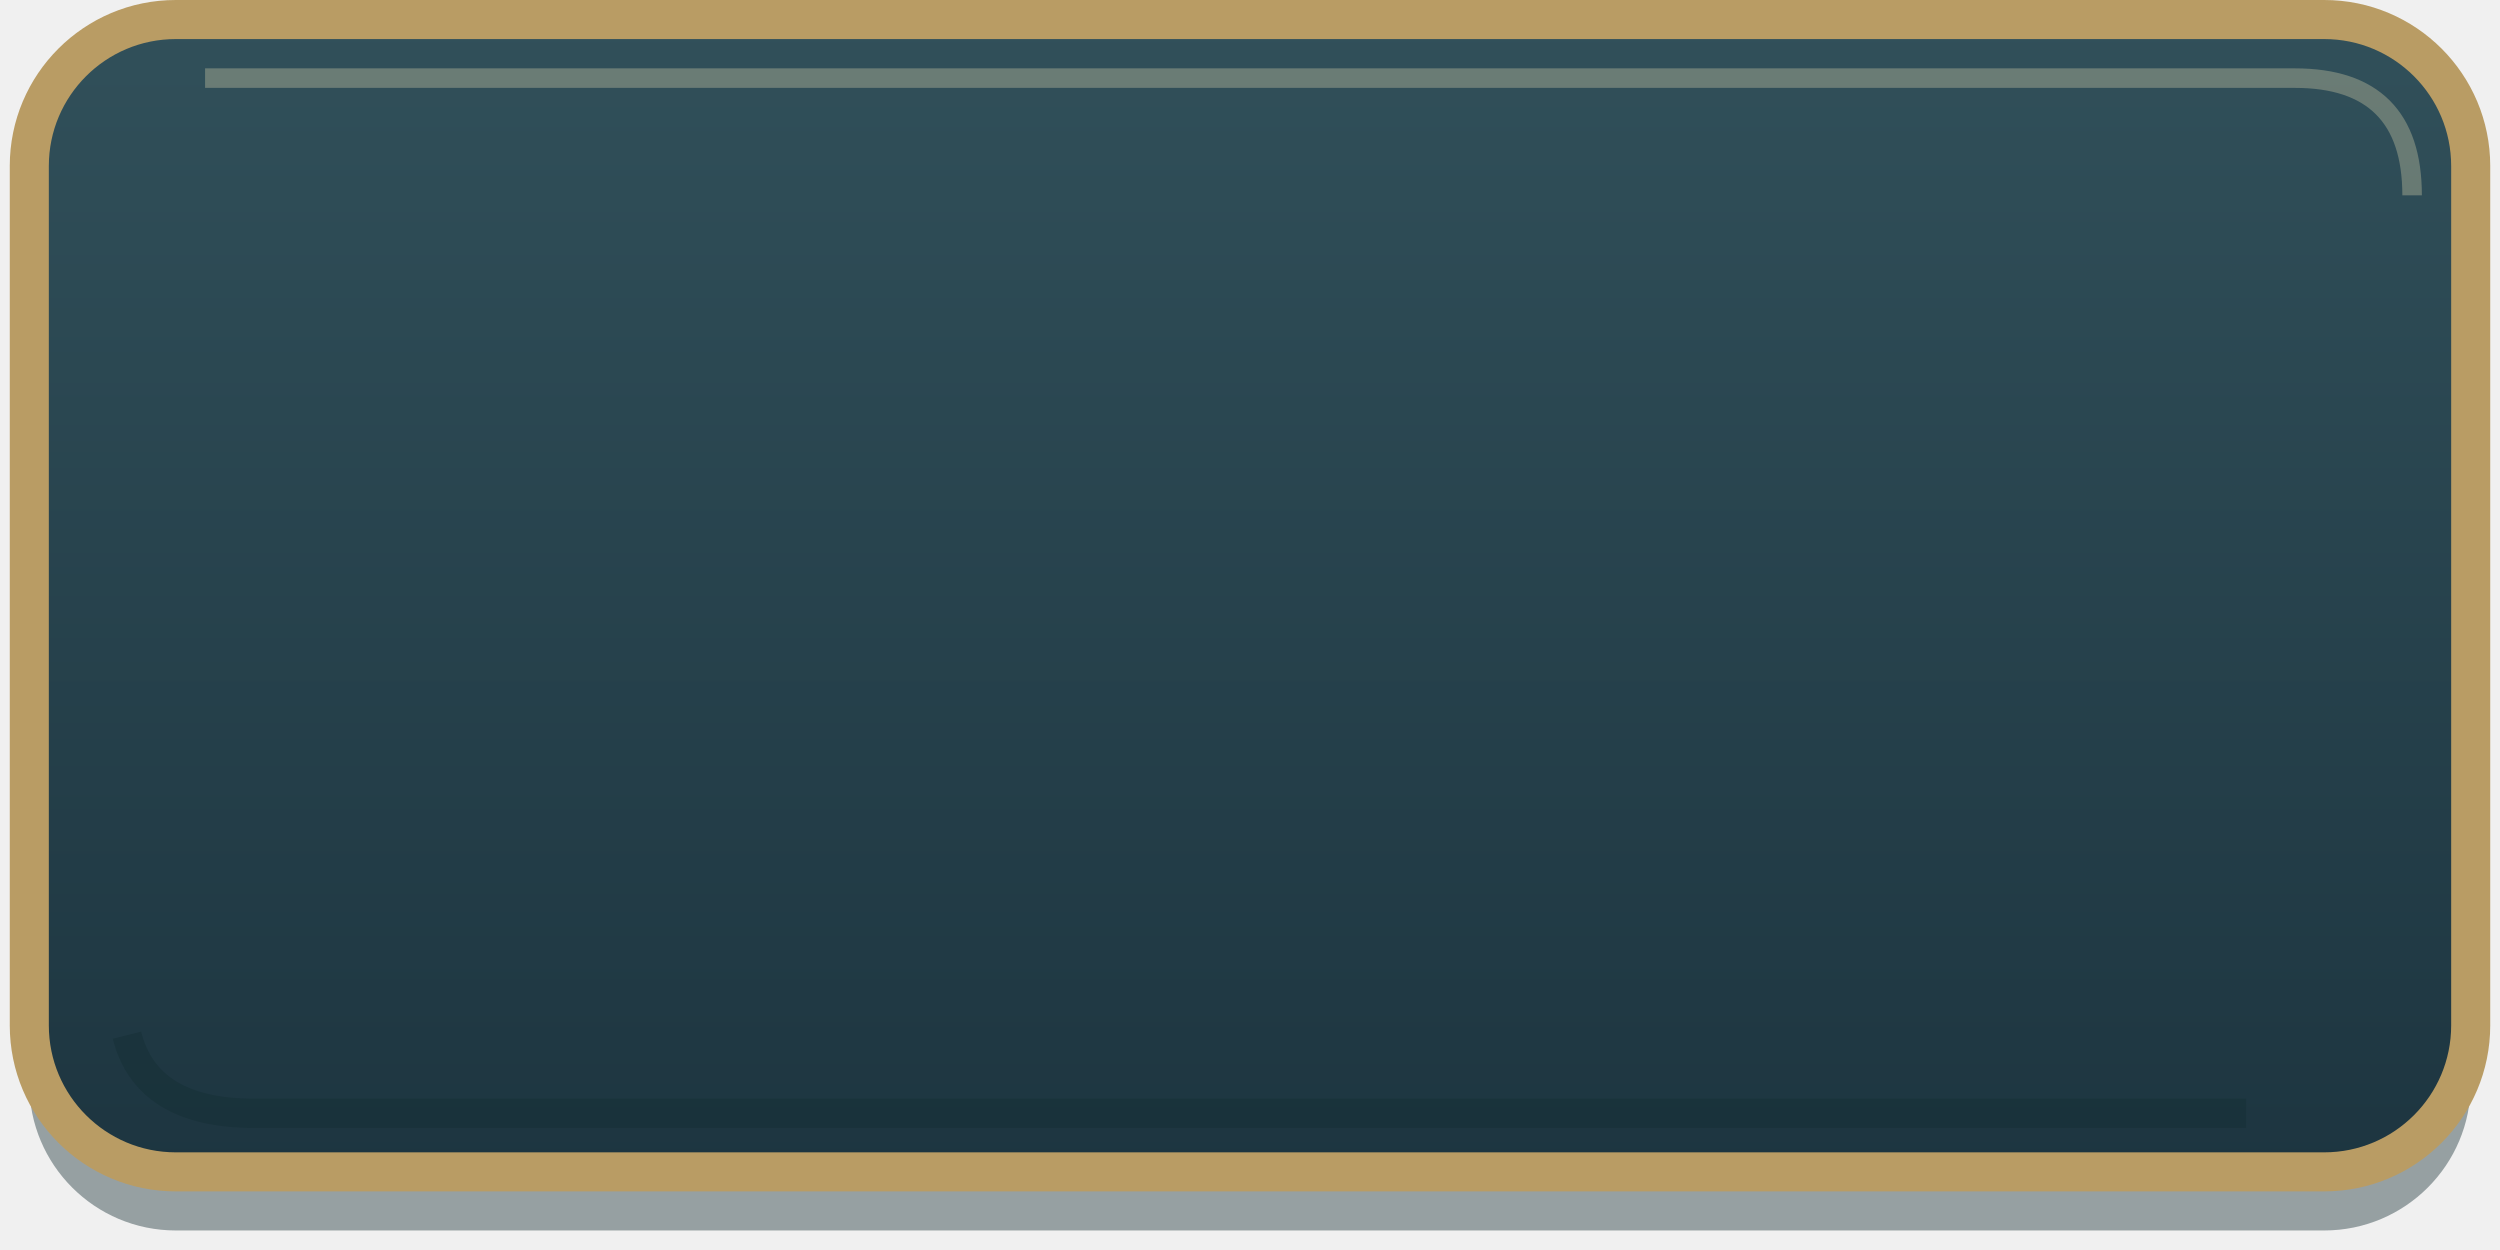
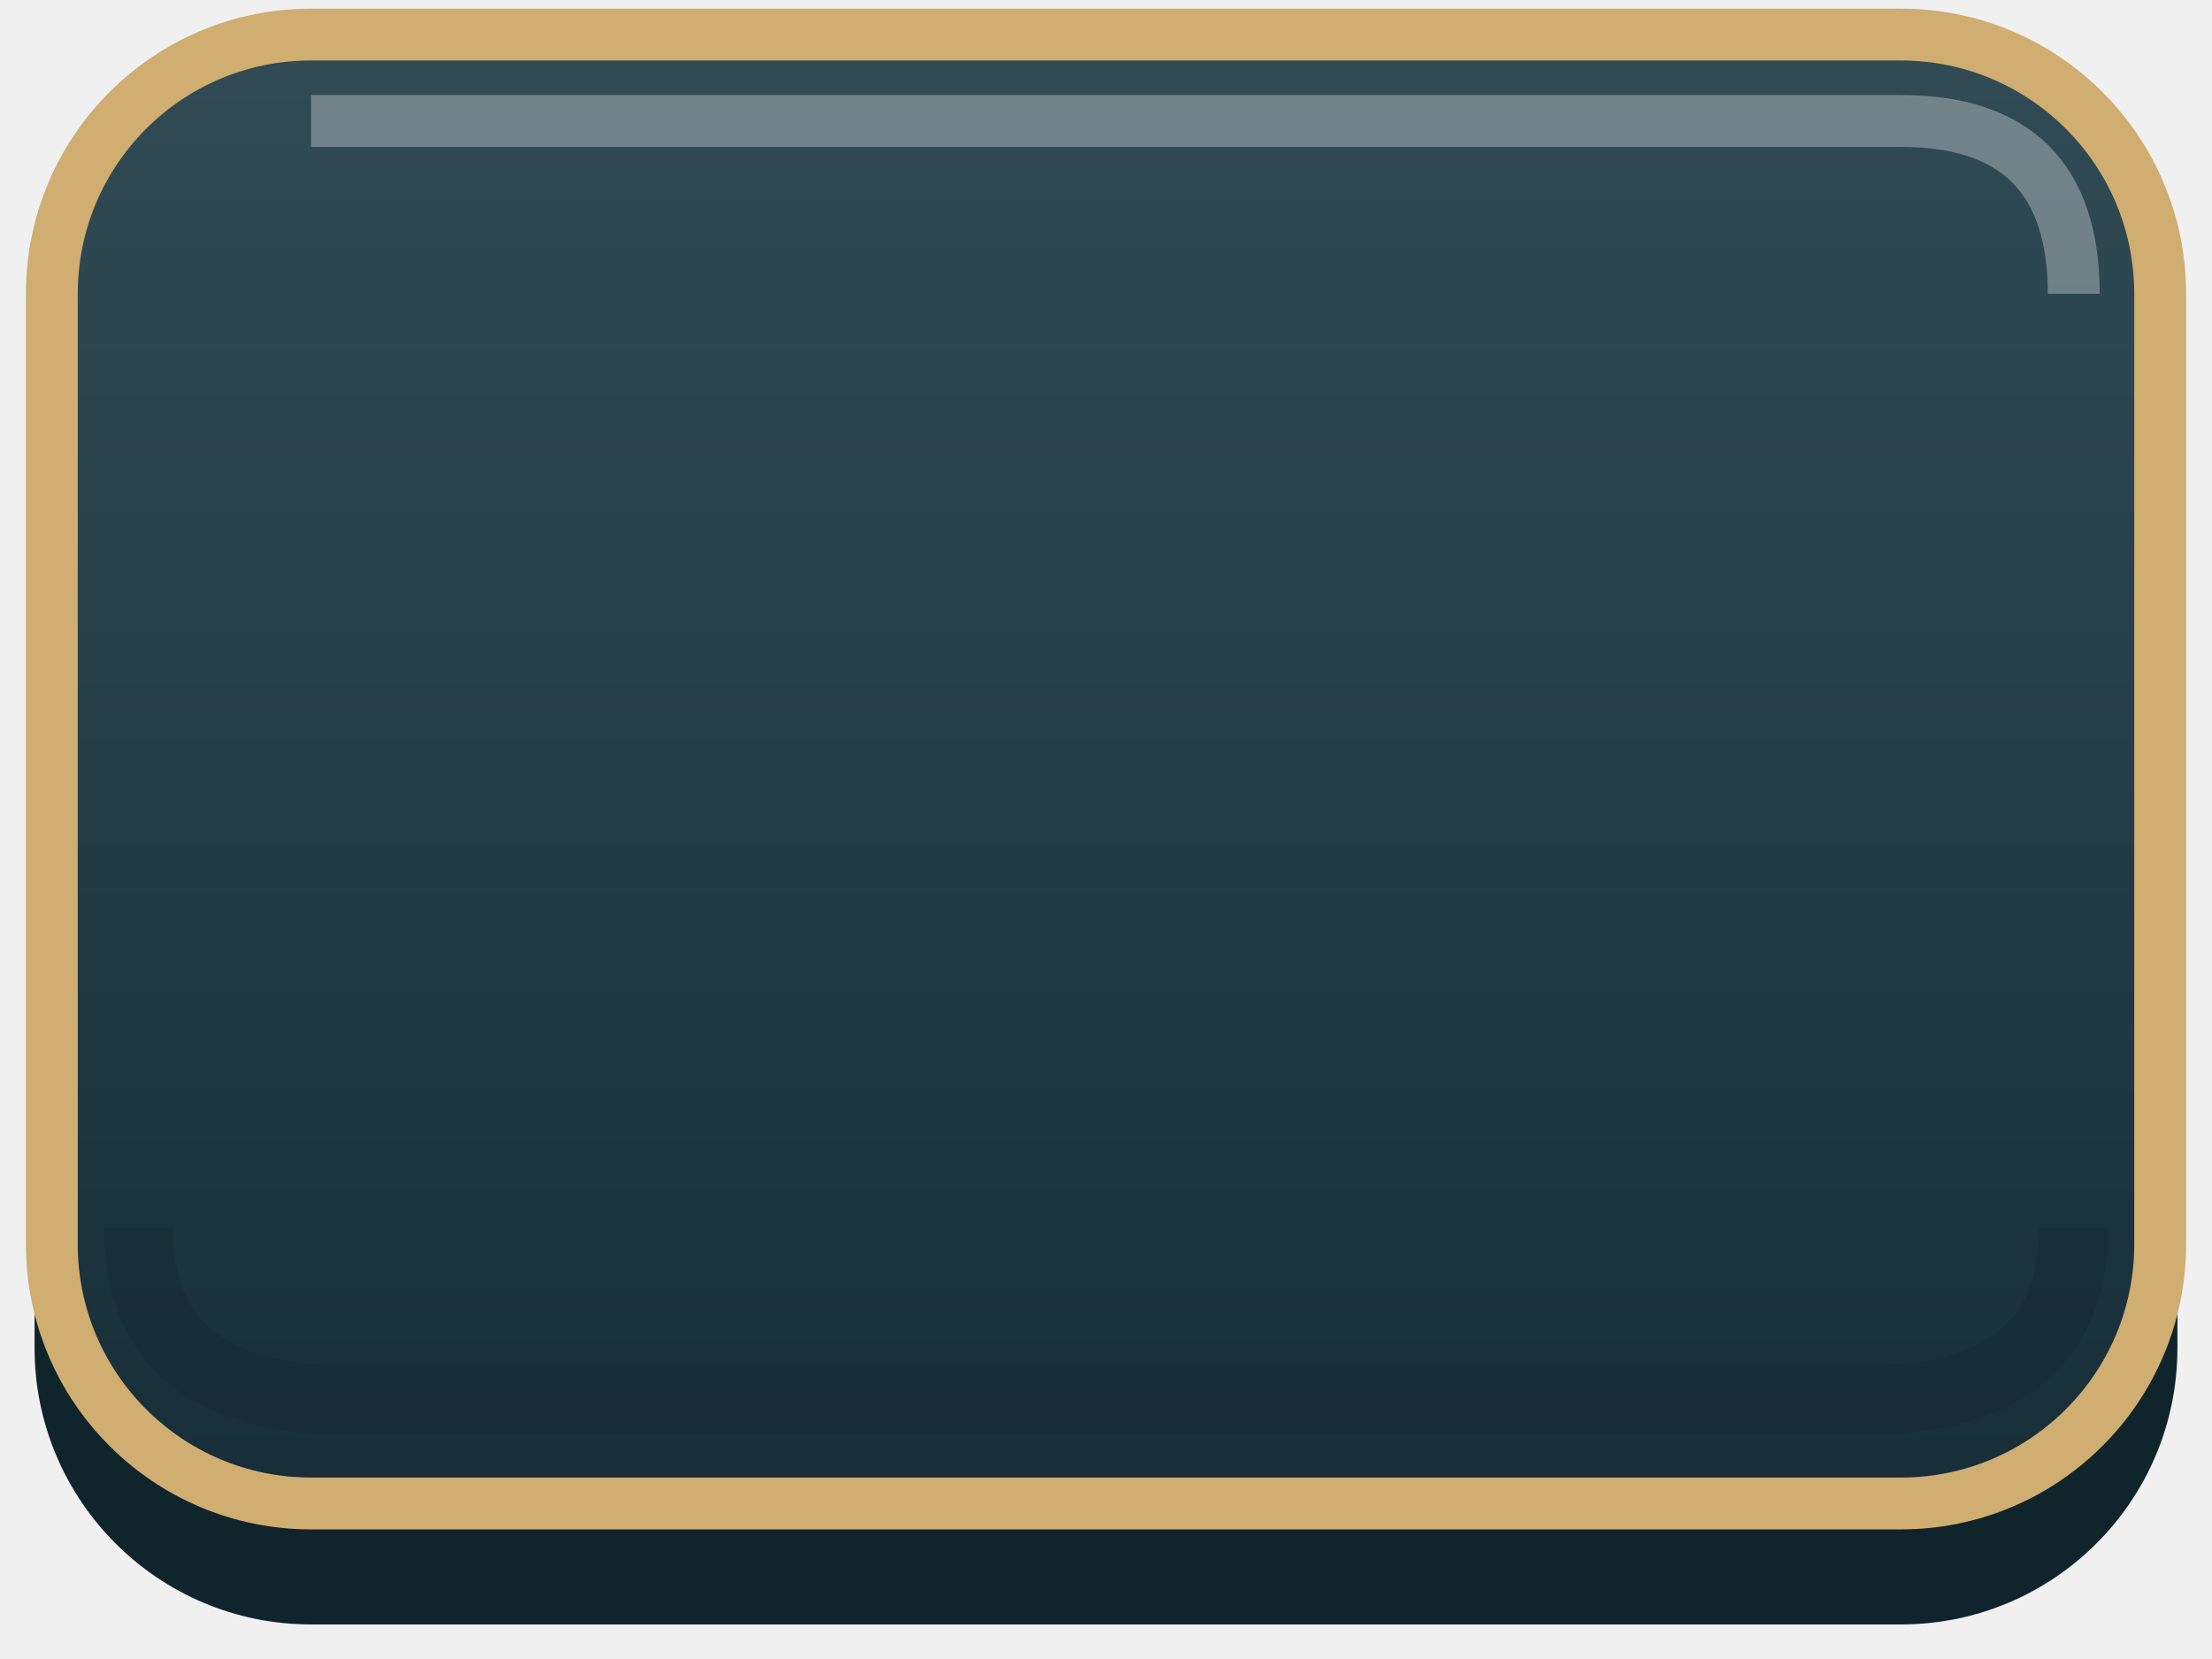
- <svg xmlns="http://www.w3.org/2000/svg" width="256" height="128" viewBox="0 0 256 128">
+ <svg xmlns="http://www.w3.org/2000/svg" width="128" height="96" viewBox="0 0 128 96">
  <defs>
    <linearGradient id="g" x2="0" y2="1">
-       <stop stop-color="#31505a" />
-       <stop offset="1" stop-color="#1d3540" />
+       <stop stop-color="#314c55" />
+       <stop offset="1" stop-color="#172e38" />
    </linearGradient>
  </defs>
-   <rect x="3" y="6" width="250" height="120" rx="15" fill="#10282d" opacity=".4" />
-   <rect x="3" y="2" width="250" height="118" rx="15" fill="url(#g)" stroke="#b99c64" stroke-width="4" />
-   <path d="M21 8h214q12 0 12 12" fill="none" stroke="#fff1be" stroke-opacity=".28" stroke-width="2" />
-   <path d="M13 106q2 8 13 8h204" fill="none" stroke="#10282d" stroke-opacity=".3" stroke-width="3" />
+   <rect x="2" y="6" width="124" height="88" rx="16" fill="#10242c" />
+   <rect x="3" y="2" width="122" height="85" rx="15" fill="url(#g)" stroke="#d0ad70" stroke-width="3" />
+   <path d="M18 7H110Q120 7 120 17" fill="none" stroke="#fff" stroke-opacity=".32" stroke-width="3" />
+   <path d="M8 71Q8 81 20 81H108Q120 81 120 71" fill="none" stroke="#152934" stroke-opacity=".45" stroke-width="4" />
</svg>
